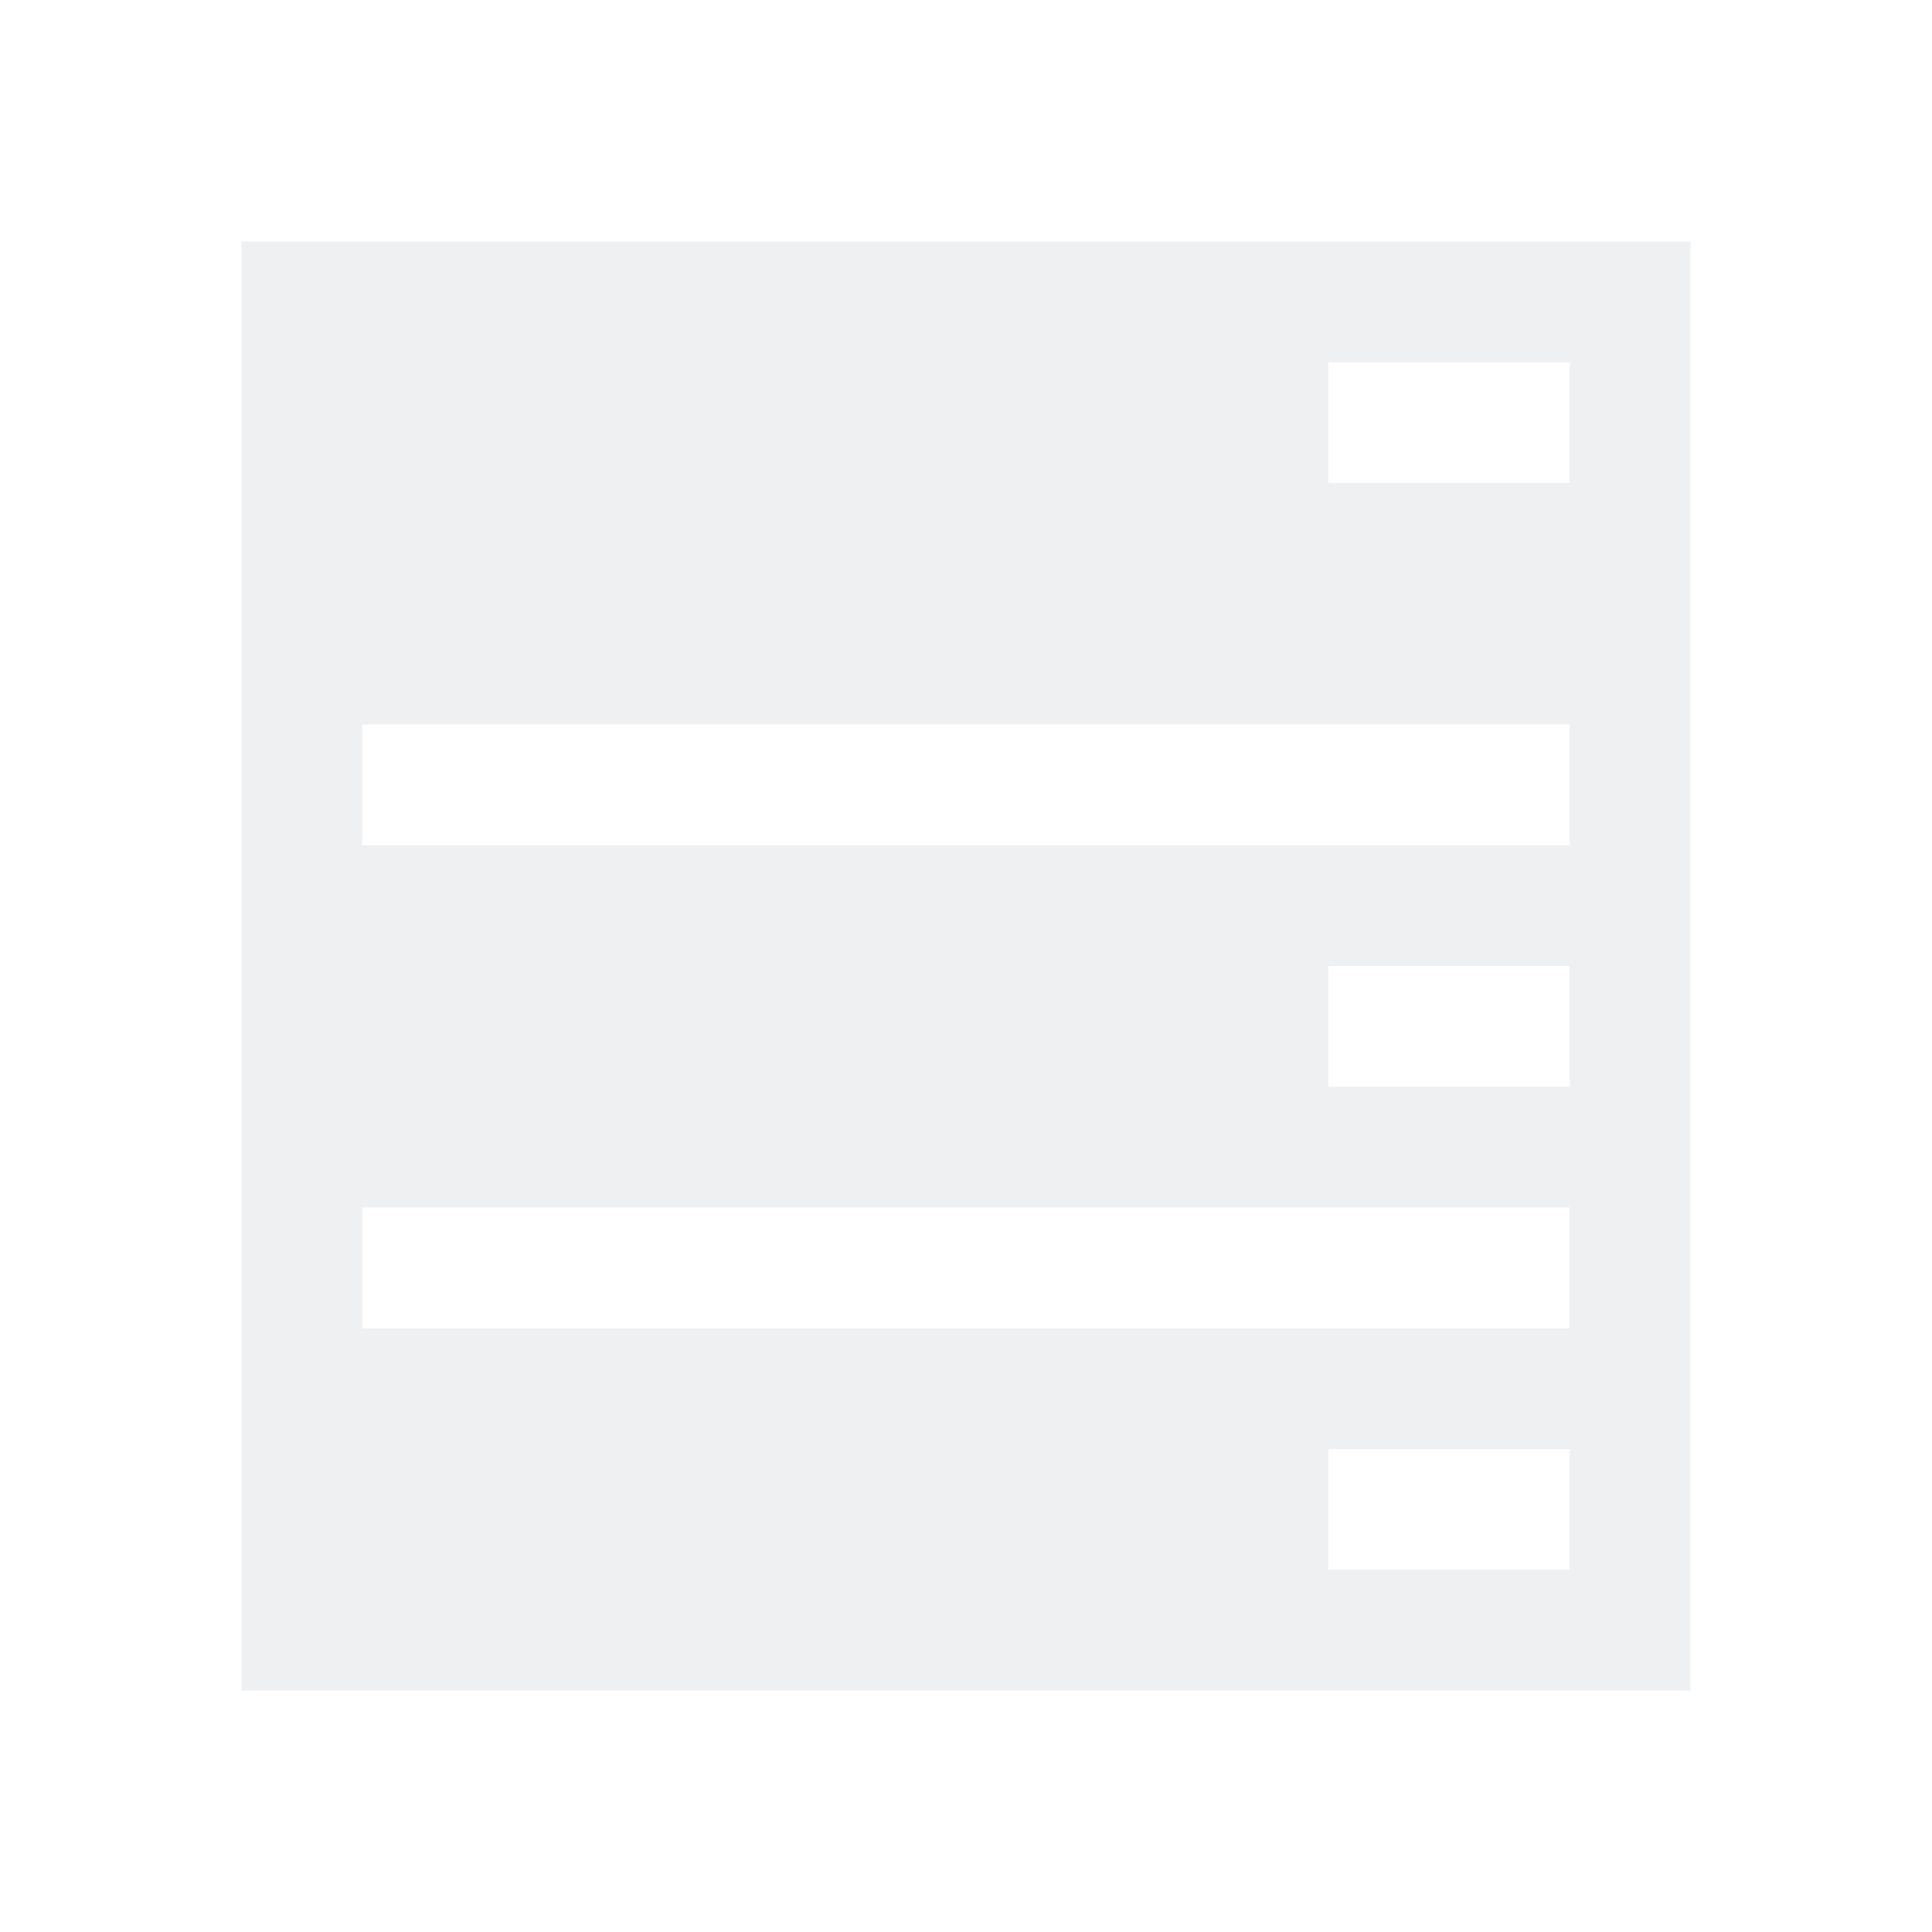
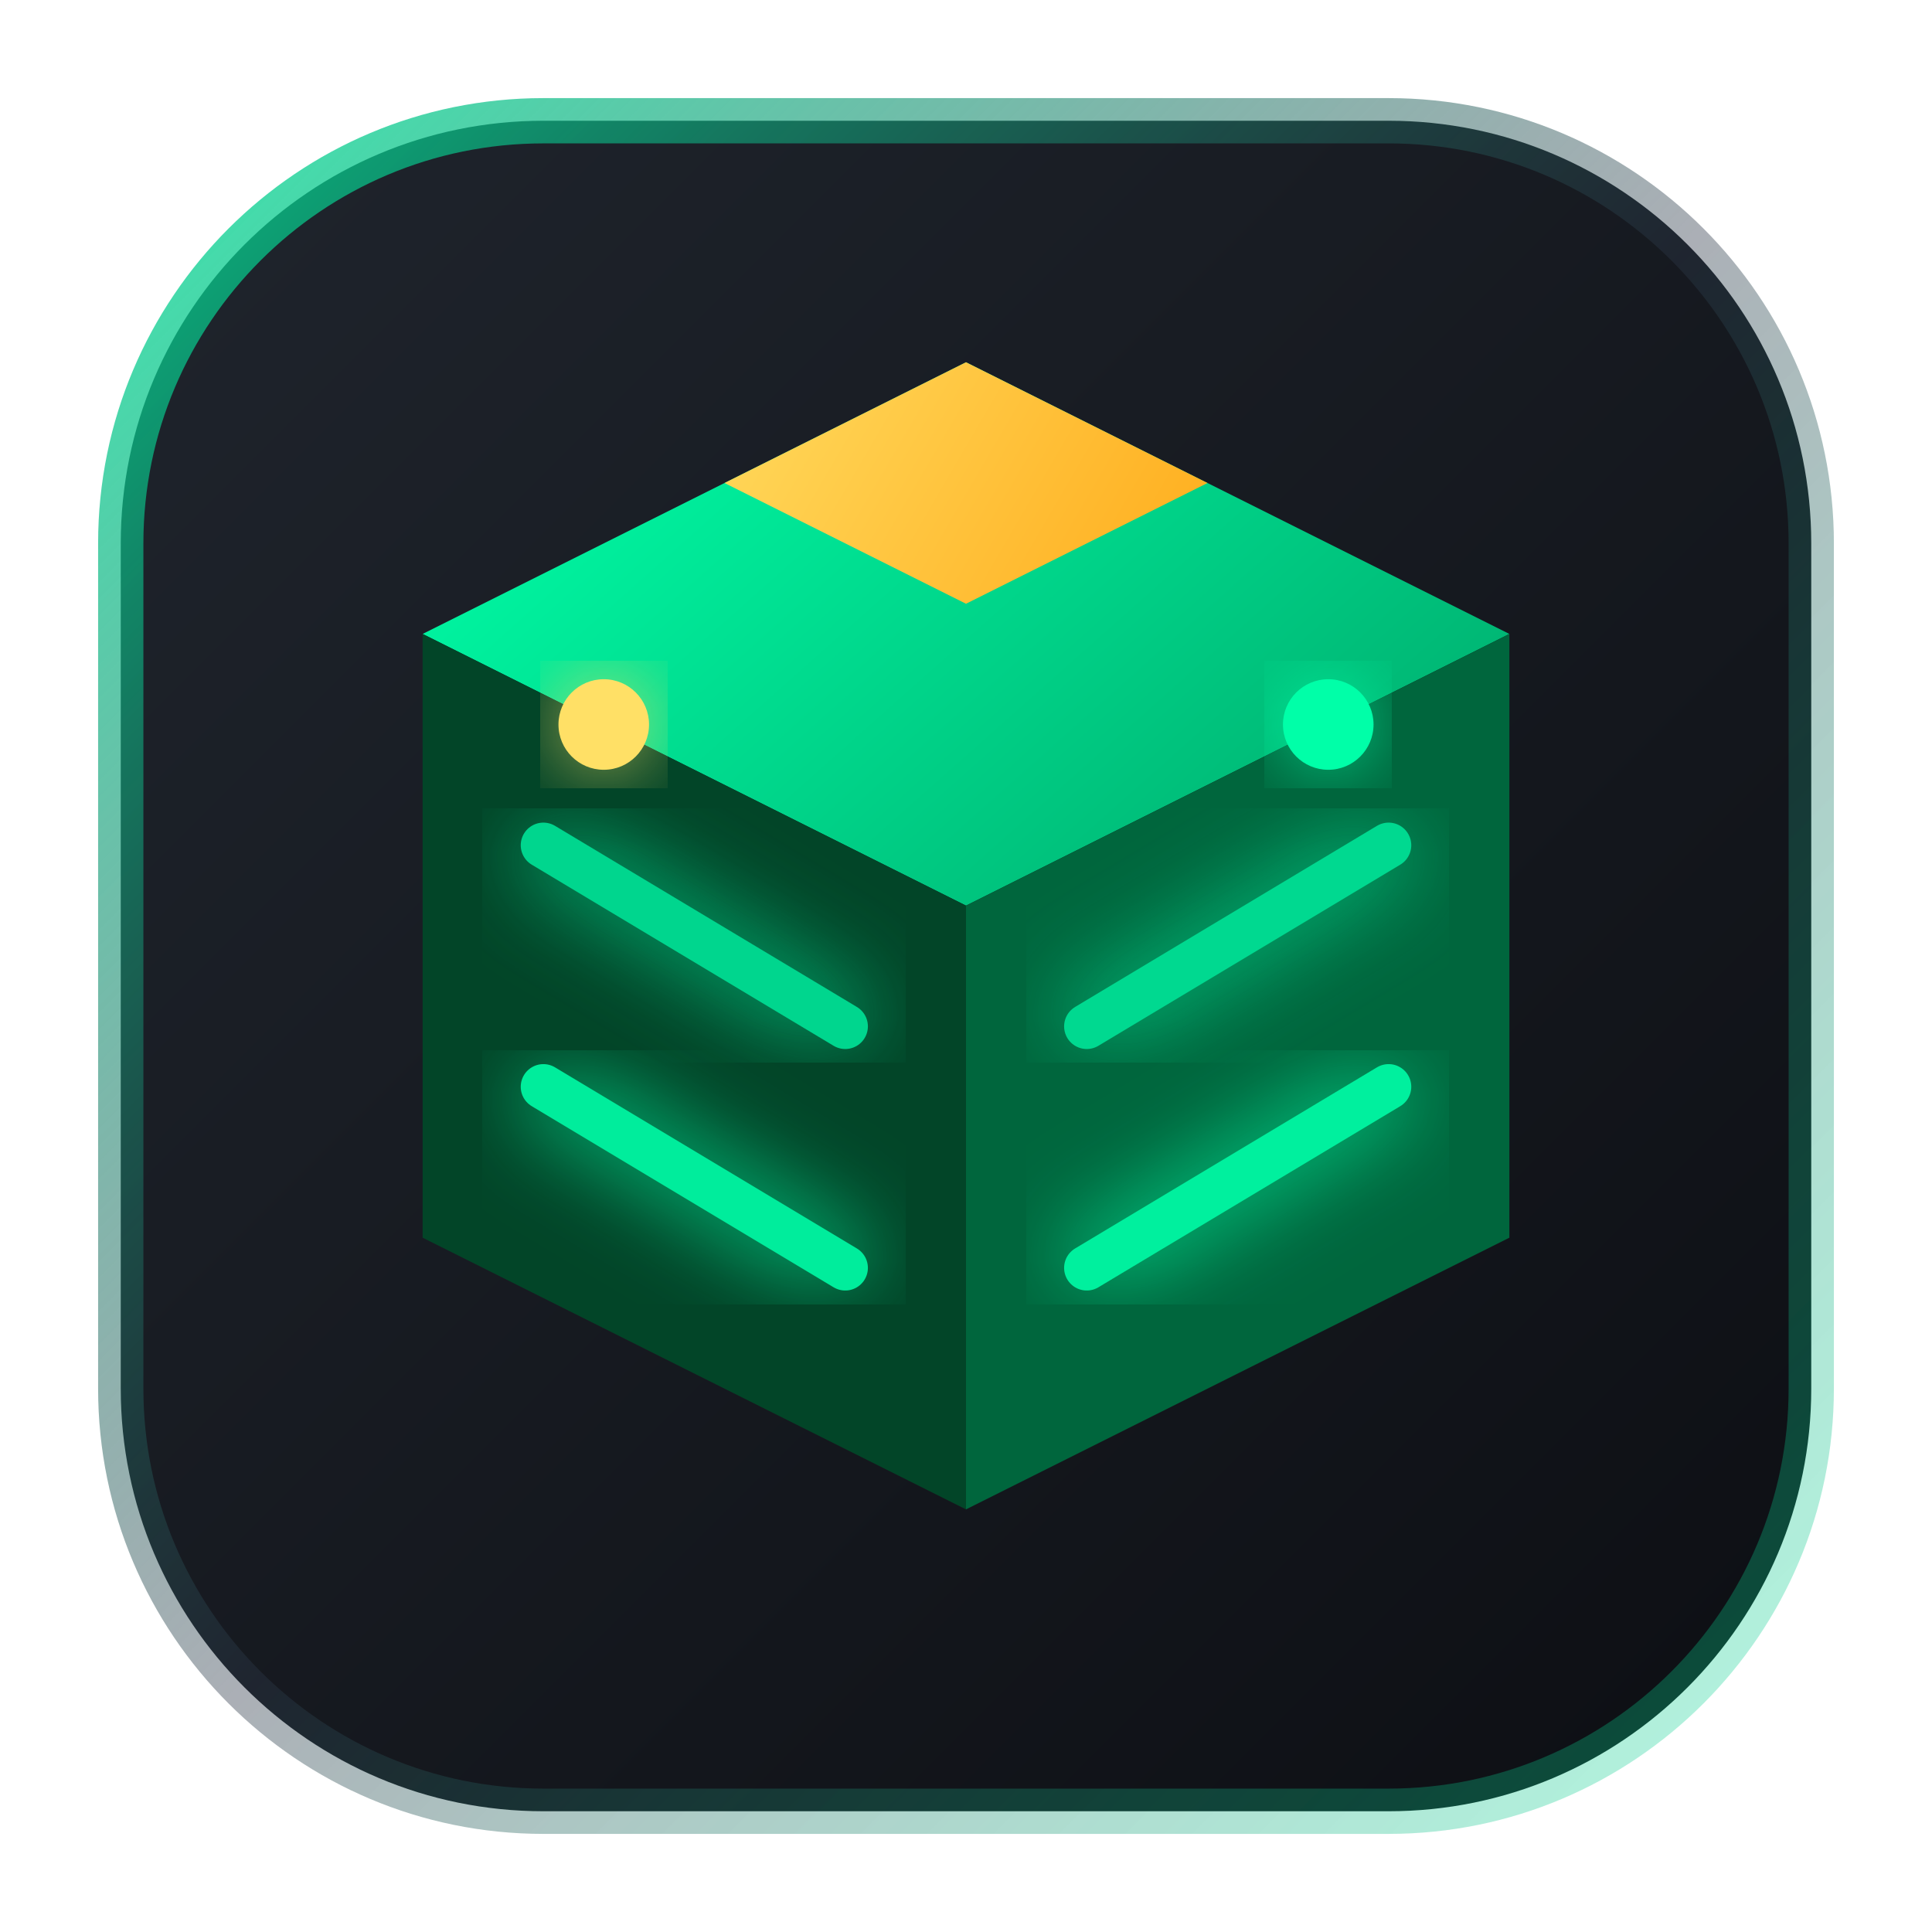
- <svg xmlns="http://www.w3.org/2000/svg" viewBox="0 0 16 16">
-   <defs id="defs3051">
-     <style type="text/css" id="current-color-scheme">
-       .ColorScheme-Text {
-         color:#eff0f1;
-       }
-       </style>
+ <svg xmlns="http://www.w3.org/2000/svg" width="64" height="64" viewBox="0 0 64 64" fill="none">
+   <defs>
+     <linearGradient id="srvBase" x1="8" y1="8" x2="56" y2="56" gradientUnits="userSpaceOnUse">
+       <stop offset="0%" stop-color="#1E232B" />
+       <stop offset="100%" stop-color="#0E1015" />
+     </linearGradient>
+     <linearGradient id="srvBorder" x1="4" y1="4" x2="60" y2="60" gradientUnits="userSpaceOnUse">
+       <stop offset="0%" stop-color="#00E599" stop-opacity="0.8" />
+       <stop offset="50%" stop-color="#2D3748" stop-opacity="0.4" />
+       <stop offset="100%" stop-color="#00E599" stop-opacity="0.3" />
+     </linearGradient>
+     <linearGradient id="srvEmerald" x1="16" y1="12" x2="48" y2="48" gradientUnits="userSpaceOnUse">
+       <stop offset="0%" stop-color="#00FFA8" />
+       <stop offset="100%" stop-color="#008A54" />
+     </linearGradient>
+     <linearGradient id="srvGold" x1="20" y1="14" x2="44" y2="28" gradientUnits="userSpaceOnUse">
+       <stop offset="0%" stop-color="#FFE066" />
+       <stop offset="100%" stop-color="#FF9900" />
+     </linearGradient>
+     <filter id="srvGlow" x="-20%" y="-20%" width="140%" height="140%">
+       <feGaussianBlur stdDeviation="1.5" result="blur" />
+       <feComposite in="SourceGraphic" in2="blur" operator="over" />
+     </filter>
  </defs>
-   <path style="fill:currentColor" d="m 2,2 0,3 0,1 0,1 0,3 0,1 0,3 12,0 0,-3 0,-1 0,-3 0,-1 0,-1 0,-3 z m 9,1 2,0 0,1 -2,0 z M 3,6 13,6 13,7 3,7 Z m 8,2 2,0 0,1 -2,0 z m -8,2 10,0 0,1 -10,0 z m 8,2 2,0 0,1 -2,0 z" class="ColorScheme-Text" />
+   <rect x="4" y="4" width="56" height="56" rx="14" fill="url(#srvBase)" />
+   <rect x="4" y="4" width="56" height="56" rx="14" fill="none" stroke="url(#srvBorder)" stroke-width="1.5" />
+   <polygon points="32,12 50,21 32,30 14,21" fill="url(#srvEmerald)" />
+   <polygon points="32,12 40,16 32,20 24,16" fill="url(#srvGold)" />
+   <polygon points="50,21 50,41 32,50 32,30" fill="#00663D" />
+   <polygon points="14,21 32,30 32,50 14,41" fill="#024528" />
+   <line x1="18" y1="28" x2="28" y2="34" stroke="#00E599" stroke-width="1.5" stroke-linecap="round" opacity="0.9" filter="url(#srvGlow)" />
+   <line x1="36" y1="34" x2="46" y2="28" stroke="#00E599" stroke-width="1.5" stroke-linecap="round" opacity="0.9" filter="url(#srvGlow)" />
+   <line x1="18" y1="36" x2="28" y2="42" stroke="#00FFA8" stroke-width="1.5" stroke-linecap="round" opacity="0.9" filter="url(#srvGlow)" />
+   <line x1="36" y1="42" x2="46" y2="36" stroke="#00FFA8" stroke-width="1.5" stroke-linecap="round" opacity="0.9" filter="url(#srvGlow)" />
+   <circle cx="20" cy="24" r="1.5" fill="#FFE066" filter="url(#srvGlow)" />
+   <circle cx="44" cy="24" r="1.5" fill="#00FFA8" filter="url(#srvGlow)" />
</svg>
